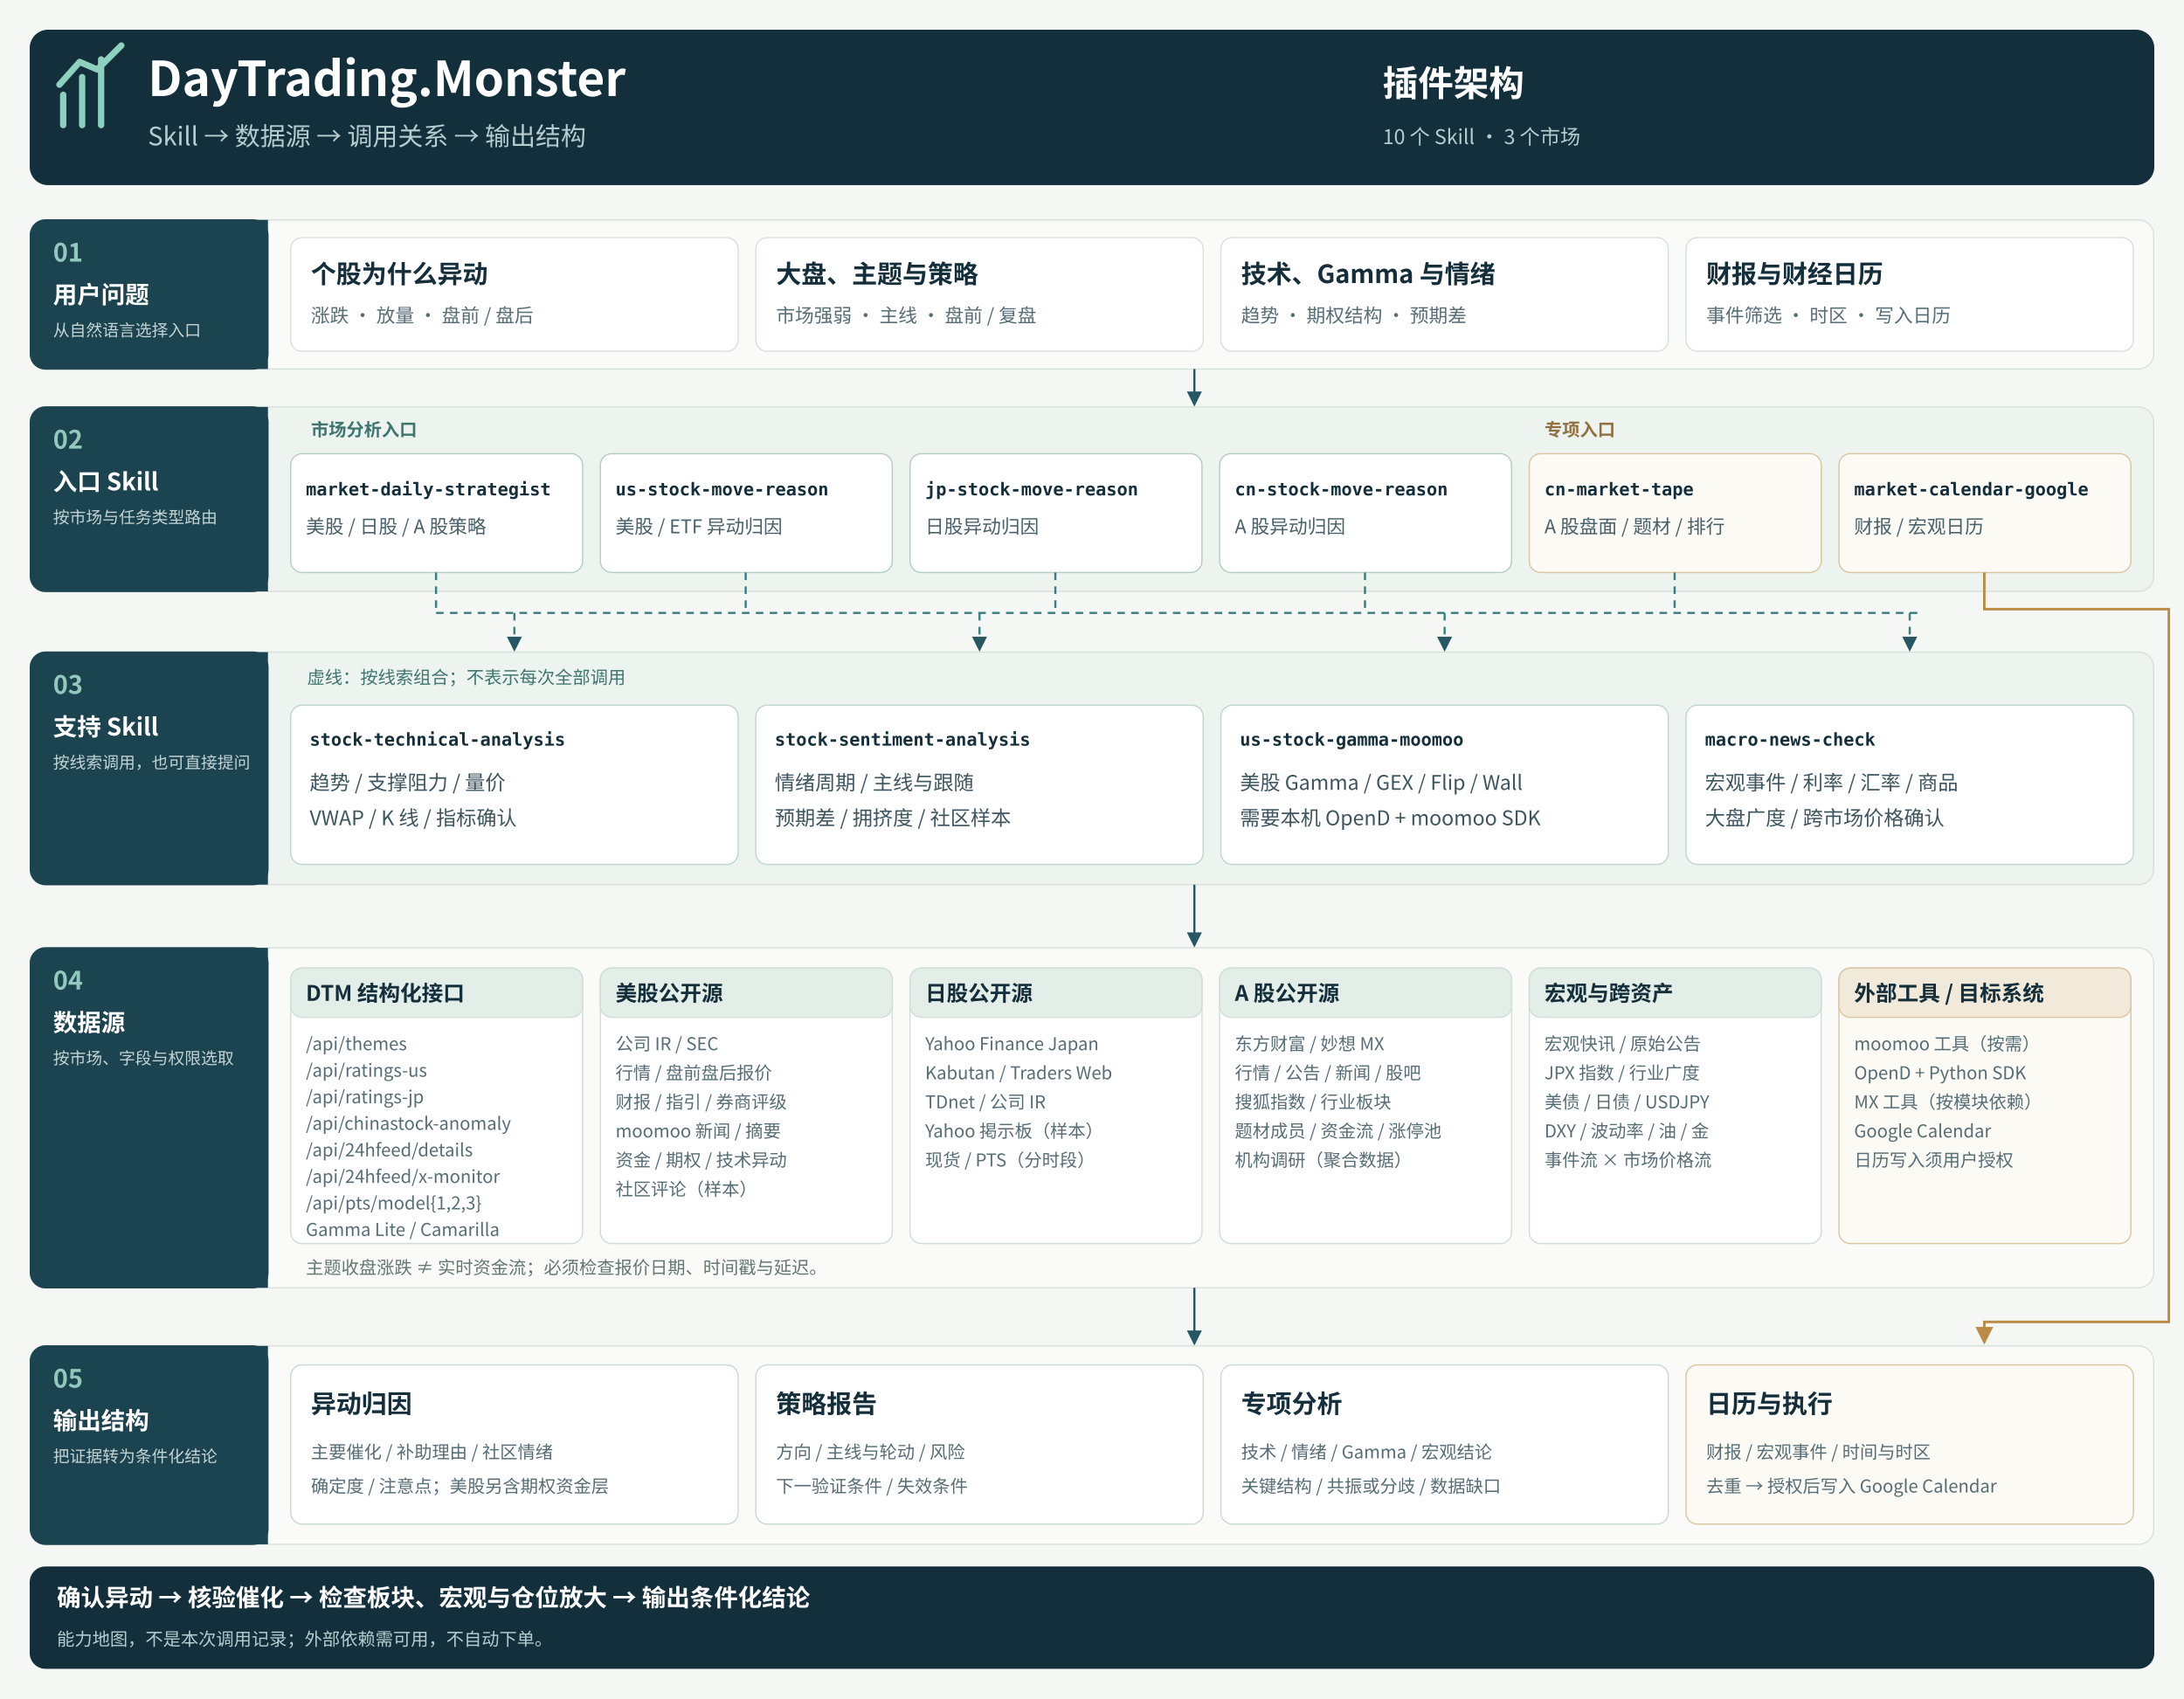
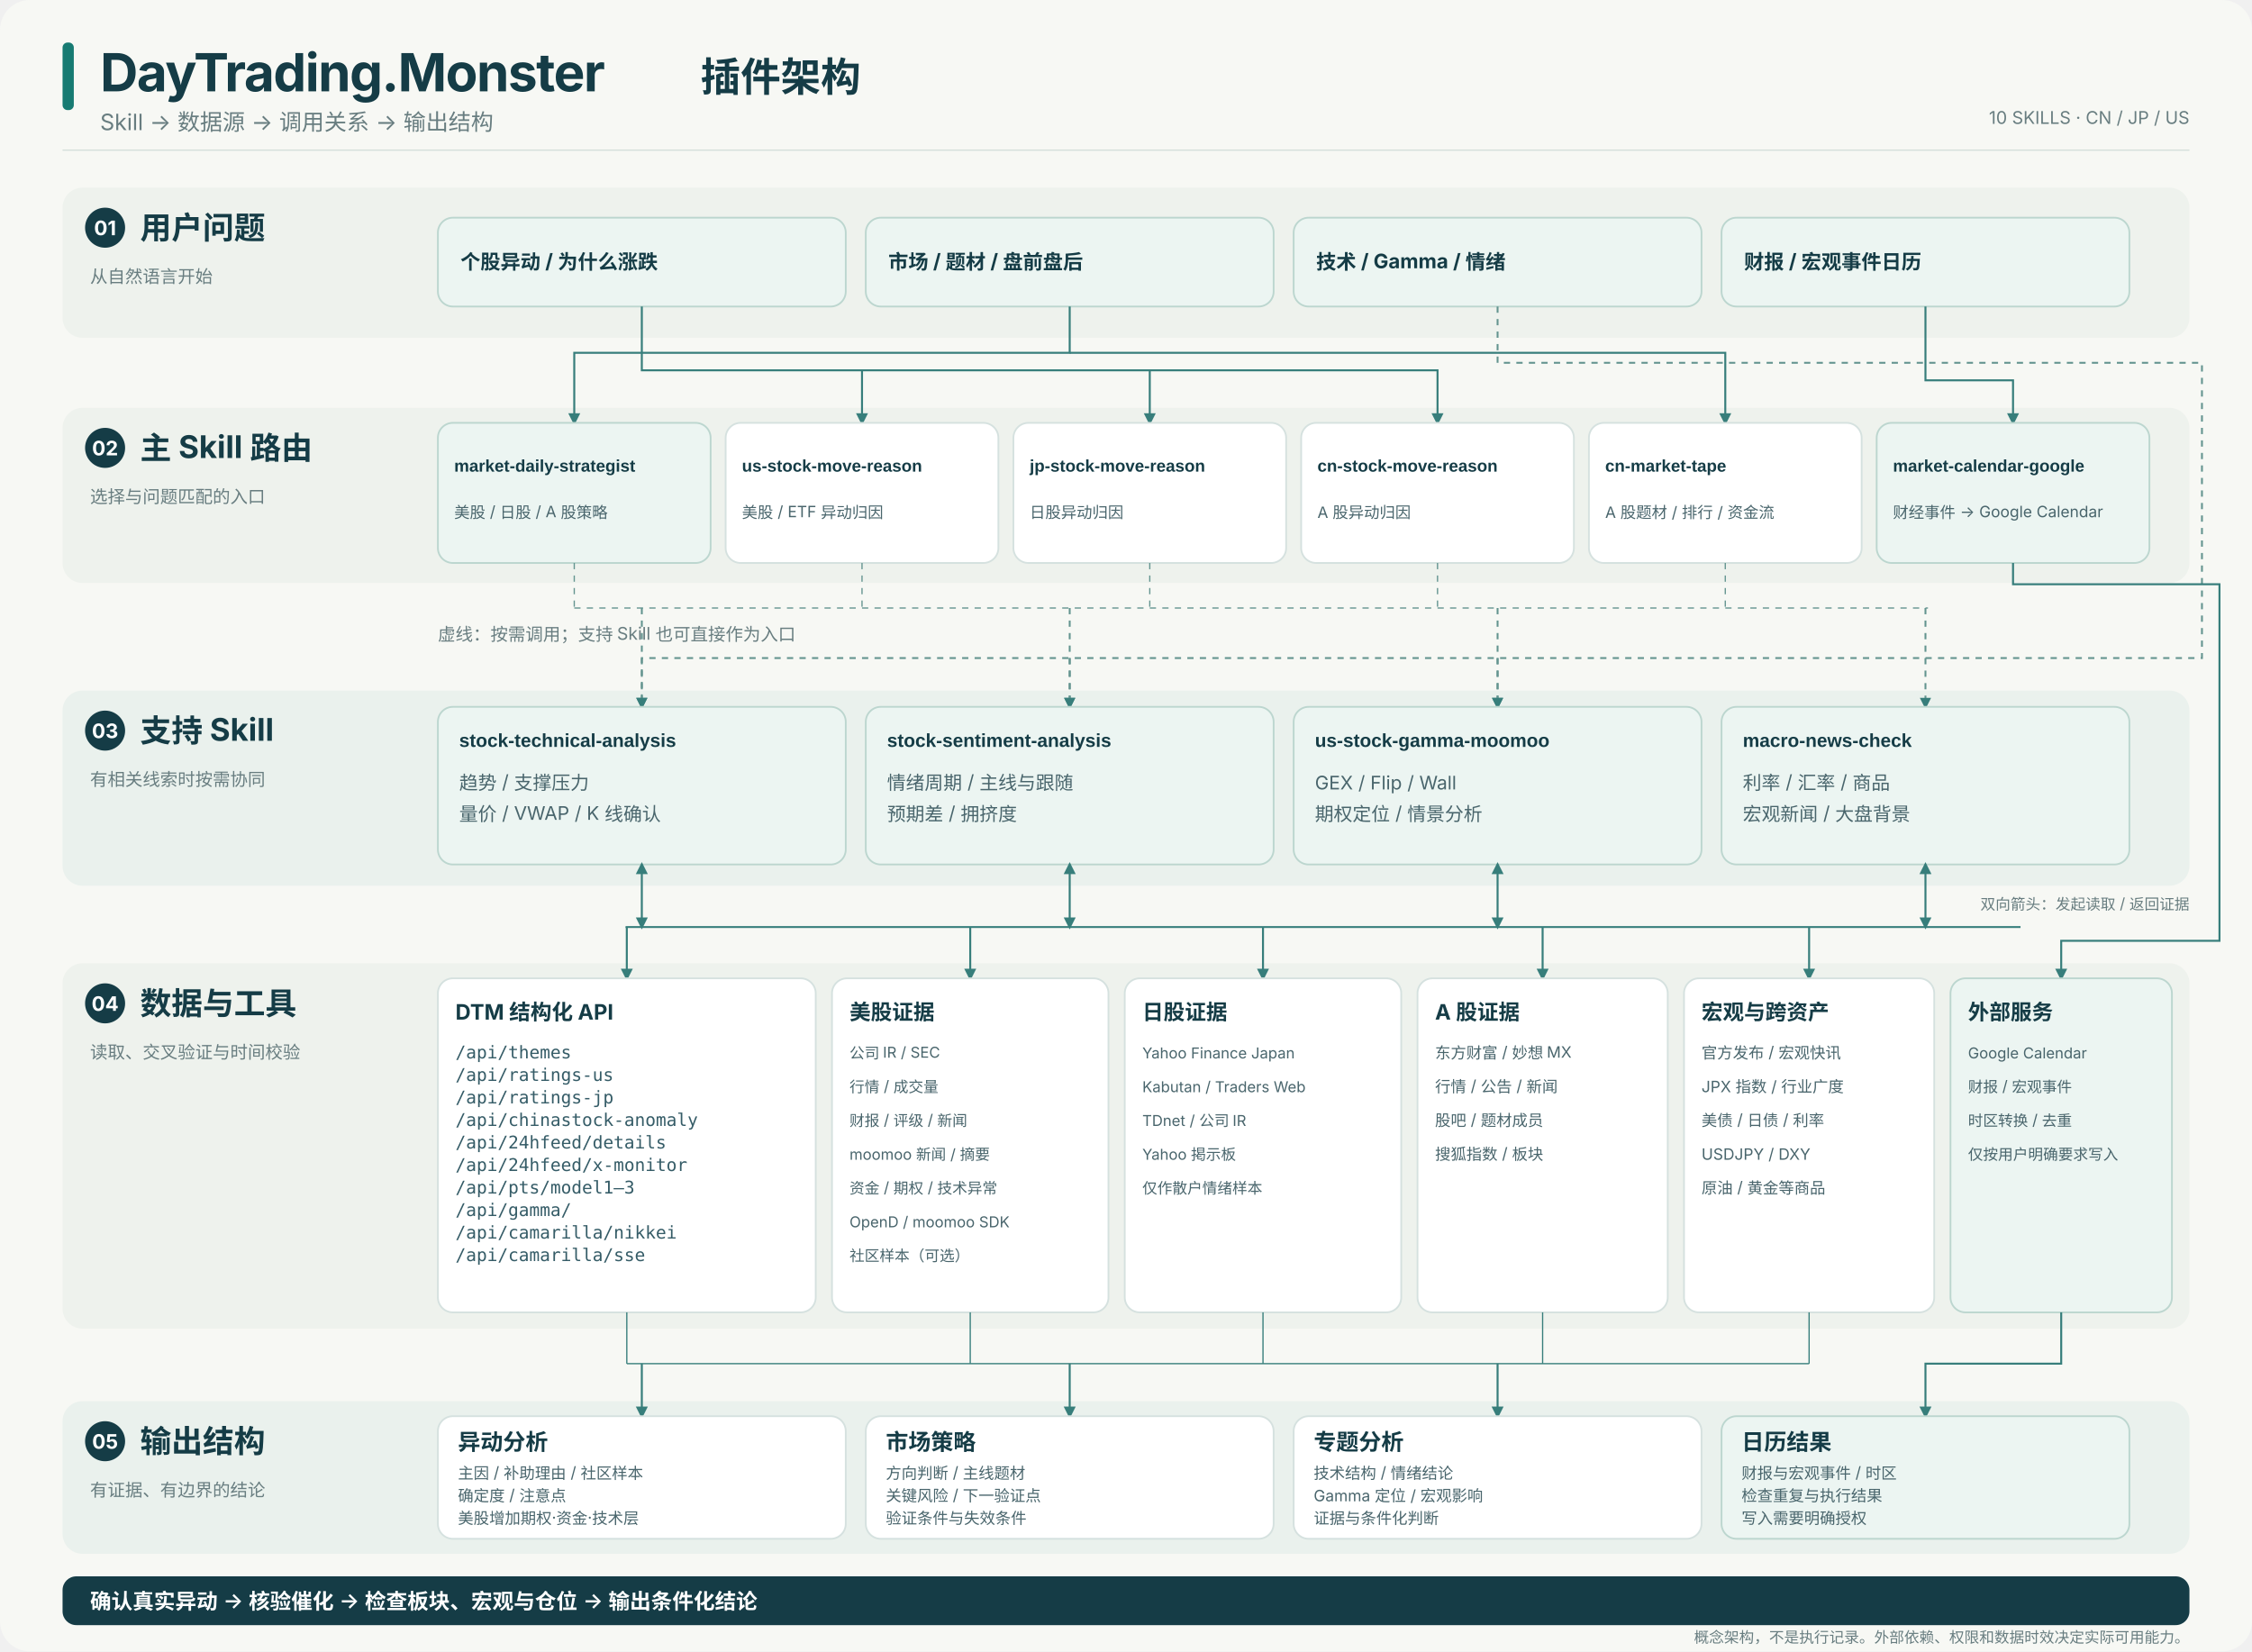
- <svg xmlns="http://www.w3.org/2000/svg" width="1728" height="1344" viewBox="0 0 1728 1344" role="img" aria-labelledby="title desc" xml:lang="zh">
+ <svg xmlns="http://www.w3.org/2000/svg" width="1800" height="1320" viewBox="0 0 1800 1320" role="img" aria-labelledby="title desc" xml:lang="zh-CN">
  <defs>
-     <style>
- text{font-family:"Noto Sans CJK SC","Noto Sans",Arial,sans-serif;fill:#142f3b} .muted{fill:#566d75;font-size:16px} .small{font-size:14px;fill:#566d75} .code{font-family:"DejaVu Sans Mono",monospace;font-size:14px;font-weight:600} .body{font-size:16px;fill:#3d555f} .card{fill:#fff;stroke:#cfdbd9;stroke-width:1.3} .h{font-size:20px;font-weight:700} .edge{fill:none;stroke:#285764;stroke-width:1.7;marker-end:url(#arrow)} .optional{fill:none;stroke:#3c7f82;stroke-width:1.7;stroke-dasharray:6 5} .gold{fill:none;stroke:#b98b45;stroke-width:2;marker-end:url(#gold-arrow)}
- </style>
-     <marker id="arrow" markerWidth="7" markerHeight="7" refX="6" refY="3.5" orient="auto">
-       <path d="M0 0L7 3.5L0 7Z" fill="#285764" />
-     </marker>
-     <marker id="gold-arrow" markerWidth="7" markerHeight="7" refX="6" refY="3.5" orient="auto">
-       <path d="M0 0L7 3.5L0 7Z" fill="#b98b45" />
+     <marker id="arrow" viewBox="0 0 10 10" refX="8" refY="5" markerWidth="6" markerHeight="6" orient="auto-start-reverse">
+       <path d="M0 0 10 5 0 10z" fill="#377e7b" />
    </marker>
  </defs>
-   <rect x="0" y="0" width="1728" height="1344" rx="0" fill="#f5f7f4" stroke="#f5f7f4" />
-   <rect x="24" y="24" width="1680" height="122" rx="14" fill="#132f3c" stroke="#132f3c" />
-   <path d="M50 99V75M65 99V61M80 99V47M47 67L63 49L77 55L96 36" fill="none" stroke="#8dd0bd" stroke-width="5" stroke-linecap="round" stroke-linejoin="round" />
-   <text x="117" y="76" font-size="38" style="fill:#ffffff" font-weight="700">DayTrading.Monster</text>
-   <text x="117" y="115" font-size="20" style="fill:#b6cccf">Skill → 数据源 → 调用关系 → 输出结构</text>
-   <text x="1094" y="76" font-size="28" style="fill:#ffffff" font-weight="700">插件架构</text>
-   <text x="1094" y="114" font-size="16" style="fill:#b6cccf">10 个 Skill · 3 个市场</text>
-   <rect x="24" y="174" width="1680" height="118" rx="12" fill="#fafbf8" stroke="#d7e1db" />
-   <rect x="24" y="174" width="188" height="118" rx="12" fill="#1c4350" stroke="#1c4350" />
-   <rect x="198" y="174" width="14" height="118" fill="#1c4350" />
-   <text x="42" y="207" font-size="20" style="fill:#92c9bc" font-weight="700">01</text>
-   <text x="42" y="240" font-size="19" style="fill:#ffffff" font-weight="700">用户问题</text>
-   <text x="42" y="266" font-size="13" style="fill:#c3d4d4">从自然语言选择入口</text>
-   <rect x="24" y="322" width="1680" height="146" rx="12" fill="#edf3ef" stroke="#d7e1db" />
-   <rect x="24" y="322" width="188" height="146" rx="12" fill="#1c4350" stroke="#1c4350" />
-   <rect x="198" y="322" width="14" height="146" fill="#1c4350" />
-   <text x="42" y="355" font-size="20" style="fill:#92c9bc" font-weight="700">02</text>
-   <text x="42" y="388" font-size="19" style="fill:#ffffff" font-weight="700">入口 Skill</text>
-   <text x="42" y="414" font-size="13" style="fill:#c3d4d4">按市场与任务类型路由</text>
-   <rect x="24" y="516" width="1680" height="184" rx="12" fill="#edf3ef" stroke="#d7e1db" />
-   <rect x="24" y="516" width="188" height="184" rx="12" fill="#1c4350" stroke="#1c4350" />
-   <rect x="198" y="516" width="14" height="184" fill="#1c4350" />
-   <text x="42" y="549" font-size="20" style="fill:#92c9bc" font-weight="700">03</text>
-   <text x="42" y="582" font-size="19" style="fill:#ffffff" font-weight="700">支持 Skill</text>
-   <text x="42" y="608" font-size="13" style="fill:#c3d4d4">按线索调用，也可直接提问</text>
-   <rect x="24" y="750" width="1680" height="269" rx="12" fill="#fafbf8" stroke="#d7e1db" />
-   <rect x="24" y="750" width="188" height="269" rx="12" fill="#1c4350" stroke="#1c4350" />
-   <rect x="198" y="750" width="14" height="269" fill="#1c4350" />
-   <text x="42" y="783" font-size="20" style="fill:#92c9bc" font-weight="700">04</text>
-   <text x="42" y="816" font-size="19" style="fill:#ffffff" font-weight="700">数据源</text>
-   <text x="42" y="842" font-size="13" style="fill:#c3d4d4">按市场、字段与权限选取</text>
-   <rect x="24" y="1065" width="1680" height="157" rx="12" fill="#fafbf8" stroke="#d7e1db" />
-   <rect x="24" y="1065" width="188" height="157" rx="12" fill="#1c4350" stroke="#1c4350" />
-   <rect x="198" y="1065" width="14" height="157" fill="#1c4350" />
-   <text x="42" y="1098" font-size="20" style="fill:#92c9bc" font-weight="700">05</text>
-   <text x="42" y="1131" font-size="19" style="fill:#ffffff" font-weight="700">输出结构</text>
-   <text x="42" y="1157" font-size="13" style="fill:#c3d4d4">把证据转为条件化结论</text>
-   <rect x="230" y="188" width="354" height="90" rx="9" fill="#ffffff" stroke="#d7e1dc" />
-   <text x="246" y="224" class="h">个股为什么异动</text>
-   <text x="246" y="255" font-size="15" style="fill:#566d75">涨跌 · 放量 · 盘前 / 盘后</text>
-   <rect x="598" y="188" width="354" height="90" rx="9" fill="#ffffff" stroke="#d7e1dc" />
-   <text x="614" y="224" class="h">大盘、主题与策略</text>
-   <text x="614" y="255" font-size="15" style="fill:#566d75">市场强弱 · 主线 · 盘前 / 复盘</text>
-   <rect x="966" y="188" width="354" height="90" rx="9" fill="#ffffff" stroke="#d7e1dc" />
-   <text x="982" y="224" class="h">技术、Gamma 与情绪</text>
-   <text x="982" y="255" font-size="15" style="fill:#566d75">趋势 · 期权结构 · 预期差</text>
-   <rect x="1334" y="188" width="354" height="90" rx="9" fill="#ffffff" stroke="#d7e1dc" />
-   <text x="1350" y="224" class="h">财报与财经日历</text>
-   <text x="1350" y="255" font-size="15" style="fill:#566d75">事件筛选 · 时区 · 写入日历</text>
-   <path class="edge" d="M945 292V320" />
-   <text x="246" y="345" font-size="14" style="fill:#3e756e" font-weight="700">市场分析入口</text>
-   <text x="1222" y="345" font-size="14" style="fill:#917040" font-weight="700">专项入口</text>
-   <rect x="230" y="359" width="231" height="94" rx="9" fill="#ffffff" stroke="#b4cebf" />
-   <text x="242" y="392" class="code">market-daily-strategist</text>
-   <text x="242" y="422" font-size="15" style="fill:#476069">美股 / 日股 / A 股策略</text>
-   <rect x="475" y="359" width="231" height="94" rx="9" fill="#ffffff" stroke="#b4cebf" />
-   <text x="487" y="392" class="code">us-stock-move-reason</text>
-   <text x="487" y="422" font-size="15" style="fill:#476069">美股 / ETF 异动归因</text>
-   <rect x="720" y="359" width="231" height="94" rx="9" fill="#ffffff" stroke="#b4cebf" />
-   <text x="732" y="392" class="code">jp-stock-move-reason</text>
-   <text x="732" y="422" font-size="15" style="fill:#476069">日股异动归因</text>
-   <rect x="965" y="359" width="231" height="94" rx="9" fill="#ffffff" stroke="#b4cebf" />
-   <text x="977" y="392" class="code">cn-stock-move-reason</text>
-   <text x="977" y="422" font-size="15" style="fill:#476069">A 股异动归因</text>
-   <rect x="1210" y="359" width="231" height="94" rx="9" fill="#fcfaf5" stroke="#dbc6a2" />
-   <text x="1222" y="392" class="code">cn-market-tape</text>
-   <text x="1222" y="422" font-size="15" style="fill:#476069">A 股盘面 / 题材 / 排行</text>
-   <rect x="1455" y="359" width="231" height="94" rx="9" fill="#fcfaf5" stroke="#dbc6a2" />
-   <text x="1467" y="392" class="code">market-calendar-google</text>
-   <text x="1467" y="422" font-size="15" style="fill:#476069">财报 / 宏观日历</text>
-   <path class="optional" d="M345 453V485" />
-   <path class="optional" d="M590 453V485" />
-   <path class="optional" d="M835 453V485" />
-   <path class="optional" d="M1080 453V485" />
-   <path class="optional" d="M1325 453V485" />
-   <path class="optional" d="M345 485H1518" />
-   <path class="optional" d="M407 485V514" marker-end="url(#arrow)" />
-   <path class="optional" d="M775 485V514" marker-end="url(#arrow)" />
-   <path class="optional" d="M1143 485V514" marker-end="url(#arrow)" />
-   <path class="optional" d="M1511 485V514" marker-end="url(#arrow)" />
-   <text x="243" y="541" font-size="14" style="fill:#3e756e">虚线：按线索组合；不表示每次全部调用</text>
-   <rect x="230" y="558" width="354" height="126" rx="9" fill="#ffffff" stroke="#bfd5cf" />
-   <text x="245" y="590" class="code">stock-technical-analysis</text>
-   <text class="body">
-     <tspan x="245" y="625">趋势 / 支撑阻力 / 量价</tspan>
-     <tspan x="245" y="653">VWAP / K 线 / 指标确认</tspan>
-   </text>
-   <rect x="598" y="558" width="354" height="126" rx="9" fill="#ffffff" stroke="#bfd5cf" />
-   <text x="613" y="590" class="code">stock-sentiment-analysis</text>
-   <text class="body">
-     <tspan x="613" y="625">情绪周期 / 主线与跟随</tspan>
-     <tspan x="613" y="653">预期差 / 拥挤度 / 社区样本</tspan>
-   </text>
-   <rect x="966" y="558" width="354" height="126" rx="9" fill="#ffffff" stroke="#bfd5cf" />
-   <text x="981" y="590" class="code">us-stock-gamma-moomoo</text>
-   <text class="body">
-     <tspan x="981" y="625">美股 Gamma / GEX / Flip / Wall</tspan>
-     <tspan x="981" y="653">需要本机 OpenD + moomoo SDK</tspan>
-   </text>
-   <rect x="1334" y="558" width="354" height="126" rx="9" fill="#ffffff" stroke="#bfd5cf" />
-   <text x="1349" y="590" class="code">macro-news-check</text>
-   <text class="body">
-     <tspan x="1349" y="625">宏观事件 / 利率 / 汇率 / 商品</tspan>
-     <tspan x="1349" y="653">大盘广度 / 跨市场价格确认</tspan>
-   </text>
-   <path class="gold" d="M1570 453V482H1716V1046H1570V1062" />
-   <path class="edge" d="M945 700V748" />
-   <rect x="230" y="766" width="231" height="218" rx="9" fill="#ffffff" stroke="#d0ded6" />
-   <rect x="230" y="766" width="231" height="39" rx="9" fill="#e4eee8" stroke="#d0ded6" />
-   <text x="242" y="792" font-size="17" font-weight="700">DTM 结构化接口</text>
-   <text class="small">
-     <tspan x="242" y="831">/api/themes</tspan>
-     <tspan x="242" y="852">/api/ratings-us</tspan>
-     <tspan x="242" y="873">/api/ratings-jp</tspan>
-     <tspan x="242" y="894">/api/chinastock-anomaly</tspan>
-     <tspan x="242" y="915">/api/24hfeed/details</tspan>
-     <tspan x="242" y="936">/api/24hfeed/x-monitor</tspan>
-     <tspan x="242" y="957">/api/pts/model{1,2,3}</tspan>
-     <tspan x="242" y="978">Gamma Lite / Camarilla</tspan>
-   </text>
-   <rect x="475" y="766" width="231" height="218" rx="9" fill="#ffffff" stroke="#d0ded6" />
-   <rect x="475" y="766" width="231" height="39" rx="9" fill="#e4eee8" stroke="#d0ded6" />
-   <text x="487" y="792" font-size="17" font-weight="700">美股公开源</text>
-   <text class="small">
-     <tspan x="487" y="831">公司 IR / SEC</tspan>
-     <tspan x="487" y="854">行情 / 盘前盘后报价</tspan>
-     <tspan x="487" y="877">财报 / 指引 / 券商评级</tspan>
-     <tspan x="487" y="900">moomoo 新闻 / 摘要</tspan>
-     <tspan x="487" y="923">资金 / 期权 / 技术异动</tspan>
-     <tspan x="487" y="946">社区评论（样本）</tspan>
-   </text>
-   <rect x="720" y="766" width="231" height="218" rx="9" fill="#ffffff" stroke="#d0ded6" />
-   <rect x="720" y="766" width="231" height="39" rx="9" fill="#e4eee8" stroke="#d0ded6" />
-   <text x="732" y="792" font-size="17" font-weight="700">日股公开源</text>
-   <text class="small">
-     <tspan x="732" y="831">Yahoo Finance Japan</tspan>
-     <tspan x="732" y="854">Kabutan / Traders Web</tspan>
-     <tspan x="732" y="877">TDnet / 公司 IR</tspan>
-     <tspan x="732" y="900">Yahoo 掲示板（样本）</tspan>
-     <tspan x="732" y="923">现货 / PTS（分时段）</tspan>
-   </text>
-   <rect x="965" y="766" width="231" height="218" rx="9" fill="#ffffff" stroke="#d0ded6" />
-   <rect x="965" y="766" width="231" height="39" rx="9" fill="#e4eee8" stroke="#d0ded6" />
-   <text x="977" y="792" font-size="17" font-weight="700">A 股公开源</text>
-   <text class="small">
-     <tspan x="977" y="831">东方财富 / 妙想 MX</tspan>
-     <tspan x="977" y="854">行情 / 公告 / 新闻 / 股吧</tspan>
-     <tspan x="977" y="877">搜狐指数 / 行业板块</tspan>
-     <tspan x="977" y="900">题材成员 / 资金流 / 涨停池</tspan>
-     <tspan x="977" y="923">机构调研（聚合数据）</tspan>
-   </text>
-   <rect x="1210" y="766" width="231" height="218" rx="9" fill="#ffffff" stroke="#d0ded6" />
-   <rect x="1210" y="766" width="231" height="39" rx="9" fill="#e4eee8" stroke="#d0ded6" />
-   <text x="1222" y="792" font-size="17" font-weight="700">宏观与跨资产</text>
-   <text class="small">
-     <tspan x="1222" y="831">宏观快讯 / 原始公告</tspan>
-     <tspan x="1222" y="854">JPX 指数 / 行业广度</tspan>
-     <tspan x="1222" y="877">美债 / 日债 / USDJPY</tspan>
-     <tspan x="1222" y="900">DXY / 波动率 / 油 / 金</tspan>
-     <tspan x="1222" y="923">事件流 × 市场价格流</tspan>
-   </text>
-   <rect x="1455" y="766" width="231" height="218" rx="9" fill="#fcfaf5" stroke="#dbc6a2" />
-   <rect x="1455" y="766" width="231" height="39" rx="9" fill="#f1e9da" stroke="#dbc6a2" />
-   <text x="1467" y="792" font-size="17" font-weight="700">外部工具 / 目标系统</text>
-   <text class="small">
-     <tspan x="1467" y="831">moomoo 工具（按需）</tspan>
-     <tspan x="1467" y="854">OpenD + Python SDK</tspan>
-     <tspan x="1467" y="877">MX 工具（按模块依赖）</tspan>
-     <tspan x="1467" y="900">Google Calendar</tspan>
-     <tspan x="1467" y="923">日历写入须用户授权</tspan>
-   </text>
-   <text x="242" y="1008" font-size="14" style="fill:#63776f">主题收盘涨跌 ≠ 实时资金流；必须检查报价日期、时间戳与延迟。</text>
-   <path class="edge" d="M945 1019V1063" />
-   <rect x="230" y="1080" width="354" height="126" rx="9" fill="#ffffff" stroke="#c9dad0" />
-   <text x="246" y="1118" class="h">异动归因</text>
-   <text class="small">
-     <tspan x="246" y="1154">主要催化 / 补助理由 / 社区情绪</tspan>
-     <tspan x="246" y="1181">确定度 / 注意点；美股另含期权资金层</tspan>
-   </text>
-   <rect x="598" y="1080" width="354" height="126" rx="9" fill="#ffffff" stroke="#c9dad0" />
-   <text x="614" y="1118" class="h">策略报告</text>
-   <text class="small">
-     <tspan x="614" y="1154">方向 / 主线与轮动 / 风险</tspan>
-     <tspan x="614" y="1181">下一验证条件 / 失效条件</tspan>
-   </text>
-   <rect x="966" y="1080" width="354" height="126" rx="9" fill="#ffffff" stroke="#c9dad0" />
-   <text x="982" y="1118" class="h">专项分析</text>
-   <text class="small">
-     <tspan x="982" y="1154">技术 / 情绪 / Gamma / 宏观结论</tspan>
-     <tspan x="982" y="1181">关键结构 / 共振或分歧 / 数据缺口</tspan>
-   </text>
-   <rect x="1334" y="1080" width="354" height="126" rx="9" fill="#fcfaf5" stroke="#dbc6a2" />
-   <text x="1350" y="1118" class="h">日历与执行</text>
-   <text class="small">
-     <tspan x="1350" y="1154">财报 / 宏观事件 / 时间与时区</tspan>
-     <tspan x="1350" y="1181">去重 → 授权后写入 Google Calendar</tspan>
-   </text>
-   <rect x="24" y="1240" width="1680" height="80" rx="12" fill="#132f3c" stroke="#132f3c" />
-   <text x="45" y="1271" font-size="19" style="fill:#ffffff" font-weight="600">确认异动 → 核验催化 → 检查板块、宏观与仓位放大 → 输出条件化结论</text>
-   <text x="45" y="1302" font-size="14" style="fill:#b6cccf">能力地图，不是本次调用记录；外部依赖需可用，不自动下单。</text>
+   <style>text{font-family:Inter,Arial,'Noto Sans CJK SC','Noto Sans CJK JP',sans-serif;fill:#153c46}.brand{font-size:42px;font-weight:750;letter-spacing:-1px}.sub{font-size:18px;fill:#687d80}.layer{font-size:25px;font-weight:700}.hint{font-size:14px;fill:#687d80}.card{fill:#fff;stroke:#d5e1df;stroke-width:1.4}.tint{fill:#ecf5f2;stroke:#bcd6cf;stroke-width:1.4}.skill{font-family:Arial,'Noto Sans CJK SC',sans-serif;font-size:15px;font-weight:700}.body{font-size:15px;fill:#49656c}.head{font-size:20px;font-weight:700}.code{font-family:'DejaVu Sans Mono',monospace;font-size:14px;fill:#355c67}.flow{fill:none;stroke:#377e7b;stroke-width:1.6;marker-end:url(#arrow)}.optional{fill:none;stroke:#63948f;stroke-width:1.5;stroke-dasharray:5 5;marker-end:url(#arrow)}</style>
+   <rect width="1800" height="1320" rx="24" fill="#f7f8f4" />
+   <path d="M50 120H1750" stroke="#d4dfda" />
+   <rect x="50" y="34" width="9" height="54" rx="4" fill="#177b72" />
+   <text x="80" y="73" class="brand">DayTrading.Monster</text>
+   <text x="560" y="73" font-size="32" font-weight="650">插件架构</text>
+   <text x="80" y="104" class="sub">Skill → 数据源 → 调用关系 → 输出结构</text>
+   <text x="1750" y="99" text-anchor="end" class="hint">10 SKILLS · CN / JP / US</text>
+   <rect x="50" y="150" width="1700" height="120" rx="16" fill="#eef2ed" />
+   <circle cx="84" cy="182" r="16" fill="#153c46" />
+   <text x="84" y="188" text-anchor="middle" style="fill:#fff;font-size:16px;font-weight:700">01</text>
+   <text x="112" y="191" class="layer">用户问题</text>
+   <text x="72" y="226" class="hint">从自然语言开始</text>
+   <rect x="50" y="326" width="1700" height="140" rx="16" fill="#eef2ed" />
+   <circle cx="84" cy="358" r="16" fill="#153c46" />
+   <text x="84" y="364" text-anchor="middle" style="fill:#fff;font-size:16px;font-weight:700">02</text>
+   <text x="112" y="367" class="layer">主 Skill 路由</text>
+   <text x="72" y="402" class="hint">选择与问题匹配的入口</text>
+   <rect x="50" y="552" width="1700" height="156" rx="16" fill="#eaf1ed" />
+   <circle cx="84" cy="584" r="16" fill="#153c46" />
+   <text x="84" y="590" text-anchor="middle" style="fill:#fff;font-size:16px;font-weight:700">03</text>
+   <text x="112" y="593" class="layer">支持 Skill</text>
+   <text x="72" y="628" class="hint">有相关线索时按需协同</text>
+   <rect x="50" y="770" width="1700" height="292" rx="16" fill="#eef2ed" />
+   <circle cx="84" cy="802" r="16" fill="#153c46" />
+   <text x="84" y="808" text-anchor="middle" style="fill:#fff;font-size:16px;font-weight:700">04</text>
+   <text x="112" y="811" class="layer">数据与工具</text>
+   <text x="72" y="846" class="hint">读取、交叉验证与时间校验</text>
+   <rect x="50" y="1120" width="1700" height="122" rx="16" fill="#eaf1ed" />
+   <circle cx="84" cy="1152" r="16" fill="#153c46" />
+   <text x="84" y="1158" text-anchor="middle" style="fill:#fff;font-size:16px;font-weight:700">05</text>
+   <text x="112" y="1161" class="layer">输出结构</text>
+   <text x="72" y="1196" class="hint">有证据、有边界的结论</text>
+   <rect x="350" y="174" width="326" height="71" rx="12" class="tint" />
+   <text x="368" y="215" class="head" style="font-size:16px">个股异动 / 为什么涨跌</text>
+   <rect x="692" y="174" width="326" height="71" rx="12" class="tint" />
+   <text x="710" y="215" class="head" style="font-size:16px">市场 / 题材 / 盘前盘后</text>
+   <rect x="1034" y="174" width="326" height="71" rx="12" class="tint" />
+   <text x="1052" y="215" class="head" style="font-size:16px">技术 / Gamma / 情绪</text>
+   <rect x="1376" y="174" width="326" height="71" rx="12" class="tint" />
+   <text x="1394" y="215" class="head" style="font-size:16px">财报 / 宏观事件日历</text>
+   <path d="M513 245V296H1149V338" class="flow" />
+   <path d="M689 296V338" class="flow" />
+   <path d="M919 296V338" class="flow" />
+   <path d="M855 245V282H459V338" class="flow" />
+   <path d="M855 282H1379V338" class="flow" />
+   <path d="M1539 245V304H1609V338" class="flow" />
+   <path d="M1197 245V290H1760V526H513V565" class="optional" />
+   <path d="M855 526V565" class="optional" />
+   <path d="M1197 526V565" class="optional" />
+   <rect x="350" y="338" width="218" height="112" rx="12" class="tint" />
+   <text x="363" y="377" class="skill" style="font-size:13.5px">market-daily-strategist</text>
+   <text x="363" y="414" class="body" style="font-size:12.5px">美股 / 日股 / A 股策略</text>
+   <rect x="580" y="338" width="218" height="112" rx="12" class="card" />
+   <text x="593" y="377" class="skill" style="font-size:13.5px">us-stock-move-reason</text>
+   <text x="593" y="414" class="body" style="font-size:12.5px">美股 / ETF 异动归因</text>
+   <rect x="810" y="338" width="218" height="112" rx="12" class="card" />
+   <text x="823" y="377" class="skill" style="font-size:13.5px">jp-stock-move-reason</text>
+   <text x="823" y="414" class="body" style="font-size:12.5px">日股异动归因</text>
+   <rect x="1040" y="338" width="218" height="112" rx="12" class="card" />
+   <text x="1053" y="377" class="skill" style="font-size:13.5px">cn-stock-move-reason</text>
+   <text x="1053" y="414" class="body" style="font-size:12.5px">A 股异动归因</text>
+   <rect x="1270" y="338" width="218" height="112" rx="12" class="card" />
+   <text x="1283" y="377" class="skill" style="font-size:13.5px">cn-market-tape</text>
+   <text x="1283" y="414" class="body" style="font-size:12.5px">A 股题材 / 排行 / 资金流</text>
+   <rect x="1500" y="338" width="218" height="112" rx="12" class="tint" />
+   <text x="1513" y="377" class="skill" style="font-size:13.5px">market-calendar-google</text>
+   <text x="1513" y="414" class="body" style="font-size:12.5px">财经事件 → Google Calendar</text>
+   <path d="M459 486H1541" stroke="#63948f" stroke-dasharray="5 5" fill="none" />
+   <path d="M459 450V486" stroke="#63948f" stroke-dasharray="5 5" fill="none" />
+   <path d="M689 450V486" stroke="#63948f" stroke-dasharray="5 5" fill="none" />
+   <path d="M919 450V486" stroke="#63948f" stroke-dasharray="5 5" fill="none" />
+   <path d="M1149 450V486" stroke="#63948f" stroke-dasharray="5 5" fill="none" />
+   <path d="M1379 450V486" stroke="#63948f" stroke-dasharray="5 5" fill="none" />
+   <path d="M513 486V565" class="optional" />
+   <path d="M855 486V565" class="optional" />
+   <path d="M1197 486V565" class="optional" />
+   <path d="M1539 486V565" class="optional" />
+   <path d="M1609 450V467H1774V752H1647.5V782" class="flow" />
+   <text x="350" y="512" class="hint">虚线：按需调用；支持 Skill 也可直接作为入口</text>
+   <rect x="350" y="565" width="326" height="126" rx="12" class="tint" />
+   <text x="367" y="597" class="skill">stock-technical-analysis</text>
+   <text x="367" y="631" class="body">趋势 / 支撑压力</text>
+   <text x="367" y="656" class="body">量价 / VWAP / K 线确认</text>
+   <rect x="692" y="565" width="326" height="126" rx="12" class="tint" />
+   <text x="709" y="597" class="skill">stock-sentiment-analysis</text>
+   <text x="709" y="631" class="body">情绪周期 / 主线与跟随</text>
+   <text x="709" y="656" class="body">预期差 / 拥挤度</text>
+   <rect x="1034" y="565" width="326" height="126" rx="12" class="tint" />
+   <text x="1051" y="597" class="skill">us-stock-gamma-moomoo</text>
+   <text x="1051" y="631" class="body">GEX / Flip / Wall</text>
+   <text x="1051" y="656" class="body">期权定位 / 情景分析</text>
+   <rect x="1376" y="565" width="326" height="126" rx="12" class="tint" />
+   <text x="1393" y="597" class="skill">macro-news-check</text>
+   <text x="1393" y="631" class="body">利率 / 汇率 / 商品</text>
+   <text x="1393" y="656" class="body">宏观新闻 / 大盘背景</text>
+   <path d="M513 691V741" class="flow" marker-start="url(#arrow)" />
+   <path d="M855 691V741" class="flow" marker-start="url(#arrow)" />
+   <path d="M1197 691V741" class="flow" marker-start="url(#arrow)" />
+   <path d="M1539 691V741" class="flow" marker-start="url(#arrow)" />
+   <path d="M500 741H1615" stroke="#377e7b" stroke-width="1.5" fill="none" />
+   <text x="1750" y="727" class="hint" text-anchor="end" style="font-size:12px">双向箭头：发起读取 / 返回证据</text>
+   <path d="M501 741V782" class="flow" />
+   <rect x="350" y="782" width="302" height="267" rx="12" class="card" />
+   <text x="364" y="815" class="head" style="font-size:17px">DTM 结构化 API</text>
+   <text x="364" y="846" class="code" style="font-size:14px">/api/themes</text>
+   <text x="364" y="864" class="code" style="font-size:14px">/api/ratings-us</text>
+   <text x="364" y="882" class="code" style="font-size:14px">/api/ratings-jp</text>
+   <text x="364" y="900" class="code" style="font-size:14px">/api/chinastock-anomaly</text>
+   <text x="364" y="918" class="code" style="font-size:14px">/api/24hfeed/details</text>
+   <text x="364" y="936" class="code" style="font-size:14px">/api/24hfeed/x-monitor</text>
+   <text x="364" y="954" class="code" style="font-size:14px">/api/pts/model1–3</text>
+   <text x="364" y="972" class="code" style="font-size:14px">/api/gamma/</text>
+   <text x="364" y="990" class="code" style="font-size:14px">/api/camarilla/nikkei</text>
+   <text x="364" y="1008" class="code" style="font-size:14px">/api/camarilla/sse</text>
+   <path d="M775.5 741V782" class="flow" />
+   <rect x="665" y="782" width="221" height="267" rx="12" class="card" />
+   <text x="679" y="815" class="head" style="font-size:17px">美股证据</text>
+   <text x="679" y="846" class="body" style="font-size:12px">公司 IR / SEC</text>
+   <text x="679" y="873" class="body" style="font-size:12px">行情 / 成交量</text>
+   <text x="679" y="900" class="body" style="font-size:12px">财报 / 评级 / 新闻</text>
+   <text x="679" y="927" class="body" style="font-size:12px">moomoo 新闻 / 摘要</text>
+   <text x="679" y="954" class="body" style="font-size:12px">资金 / 期权 / 技术异常</text>
+   <text x="679" y="981" class="body" style="font-size:12px">OpenD / moomoo SDK</text>
+   <text x="679" y="1008" class="body" style="font-size:12px">社区样本（可选）</text>
+   <path d="M1009.5 741V782" class="flow" />
+   <rect x="899" y="782" width="221" height="267" rx="12" class="card" />
+   <text x="913" y="815" class="head" style="font-size:17px">日股证据</text>
+   <text x="913" y="846" class="body" style="font-size:12px">Yahoo Finance Japan</text>
+   <text x="913" y="873" class="body" style="font-size:12px">Kabutan / Traders Web</text>
+   <text x="913" y="900" class="body" style="font-size:12px">TDnet / 公司 IR</text>
+   <text x="913" y="927" class="body" style="font-size:12px">Yahoo 掲示板</text>
+   <text x="913" y="954" class="body" style="font-size:12px">仅作散户情绪样本</text>
+   <path d="M1233 741V782" class="flow" />
+   <rect x="1133" y="782" width="200" height="267" rx="12" class="card" />
+   <text x="1147" y="815" class="head" style="font-size:17px">A 股证据</text>
+   <text x="1147" y="846" class="body" style="font-size:12.5px">东方财富 / 妙想 MX</text>
+   <text x="1147" y="873" class="body" style="font-size:12.5px">行情 / 公告 / 新闻</text>
+   <text x="1147" y="900" class="body" style="font-size:12.5px">股吧 / 题材成员</text>
+   <text x="1147" y="927" class="body" style="font-size:12.5px">搜狐指数 / 板块</text>
+   <path d="M1446 741V782" class="flow" />
+   <rect x="1346" y="782" width="200" height="267" rx="12" class="card" />
+   <text x="1360" y="815" class="head" style="font-size:17px">宏观与跨资产</text>
+   <text x="1360" y="846" class="body" style="font-size:12.5px">官方发布 / 宏观快讯</text>
+   <text x="1360" y="873" class="body" style="font-size:12.5px">JPX 指数 / 行业广度</text>
+   <text x="1360" y="900" class="body" style="font-size:12.5px">美债 / 日债 / 利率</text>
+   <text x="1360" y="927" class="body" style="font-size:12.5px">USDJPY / DXY</text>
+   <text x="1360" y="954" class="body" style="font-size:12.5px">原油 / 黄金等商品</text>
+   <rect x="1559" y="782" width="177" height="267" rx="12" class="tint" />
+   <text x="1573" y="815" class="head" style="font-size:17px">外部服务</text>
+   <text x="1573" y="846" class="body" style="font-size:12px">Google Calendar</text>
+   <text x="1573" y="873" class="body" style="font-size:12px">财报 / 宏观事件</text>
+   <text x="1573" y="900" class="body" style="font-size:12px">时区转换 / 去重</text>
+   <text x="1573" y="927" class="body" style="font-size:12px">仅按用户明确要求写入</text>
+   <path d="M501 1090H1446" stroke="#377e7b" fill="none" />
+   <path d="M501 1049V1090" stroke="#377e7b" fill="none" />
+   <path d="M775.5 1049V1090" stroke="#377e7b" fill="none" />
+   <path d="M1009.5 1049V1090" stroke="#377e7b" fill="none" />
+   <path d="M1233 1049V1090" stroke="#377e7b" fill="none" />
+   <path d="M1446 1049V1090" stroke="#377e7b" fill="none" />
+   <path d="M1647.5 1049V1090H1539V1132" class="flow" />
+   <path d="M513 1090V1132" class="flow" />
+   <rect x="350" y="1132" width="326" height="98" rx="12" class="card" />
+   <text x="366" y="1159" class="head" style="font-size:18px">异动分析</text>
+   <text x="366" y="1182" class="body" style="font-size:12.5px">主因 / 补助理由 / 社区样本</text>
+   <text x="366" y="1200" class="body" style="font-size:12.5px">确定度 / 注意点</text>
+   <text x="366" y="1218" class="body" style="font-size:12.5px">美股增加期权·资金·技术层</text>
+   <path d="M855 1090V1132" class="flow" />
+   <rect x="692" y="1132" width="326" height="98" rx="12" class="card" />
+   <text x="708" y="1159" class="head" style="font-size:18px">市场策略</text>
+   <text x="708" y="1182" class="body" style="font-size:12.5px">方向判断 / 主线题材</text>
+   <text x="708" y="1200" class="body" style="font-size:12.5px">关键风险 / 下一验证点</text>
+   <text x="708" y="1218" class="body" style="font-size:12.5px">验证条件与失效条件</text>
+   <path d="M1197 1090V1132" class="flow" />
+   <rect x="1034" y="1132" width="326" height="98" rx="12" class="card" />
+   <text x="1050" y="1159" class="head" style="font-size:18px">专题分析</text>
+   <text x="1050" y="1182" class="body" style="font-size:12.5px">技术结构 / 情绪结论</text>
+   <text x="1050" y="1200" class="body" style="font-size:12.5px">Gamma 定位 / 宏观影响</text>
+   <text x="1050" y="1218" class="body" style="font-size:12.5px">证据与条件化判断</text>
+   <rect x="1376" y="1132" width="326" height="98" rx="12" class="tint" />
+   <text x="1392" y="1159" class="head" style="font-size:18px">日历结果</text>
+   <text x="1392" y="1182" class="body" style="font-size:12.5px">财报与宏观事件 / 时区</text>
+   <text x="1392" y="1200" class="body" style="font-size:12.5px">检查重复与执行结果</text>
+   <text x="1392" y="1218" class="body" style="font-size:12.5px">写入需要明确授权</text>
+   <rect x="50" y="1260" width="1700" height="39" rx="11" fill="#153c46" />
+   <text x="72" y="1286" class="body" style="fill:#fff;font-size:17px;font-weight:600">确认真实异动 → 核验催化 → 检查板块、宏观与仓位 → 输出条件化结论</text>
+   <text x="1750" y="1313" class="hint" text-anchor="end" style="font-size:12px">概念架构，不是执行记录。外部依赖、权限和数据时效决定实际可用能力。</text>
</svg>
